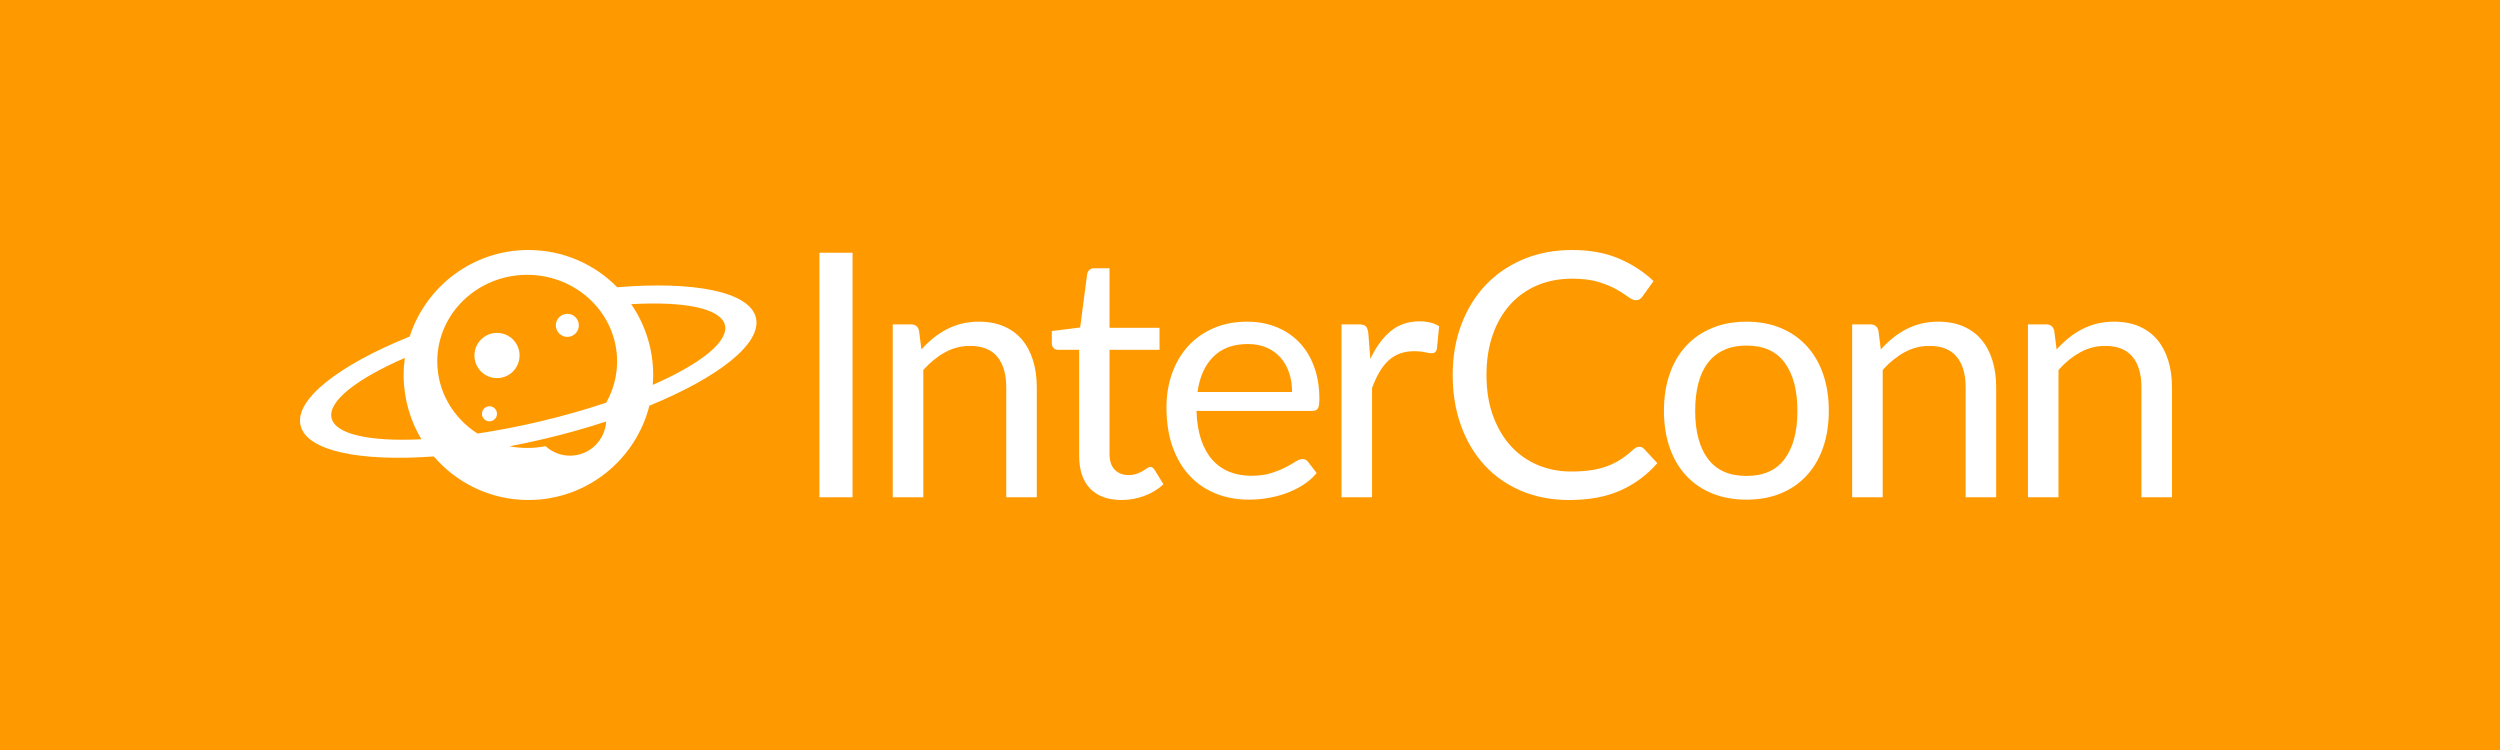
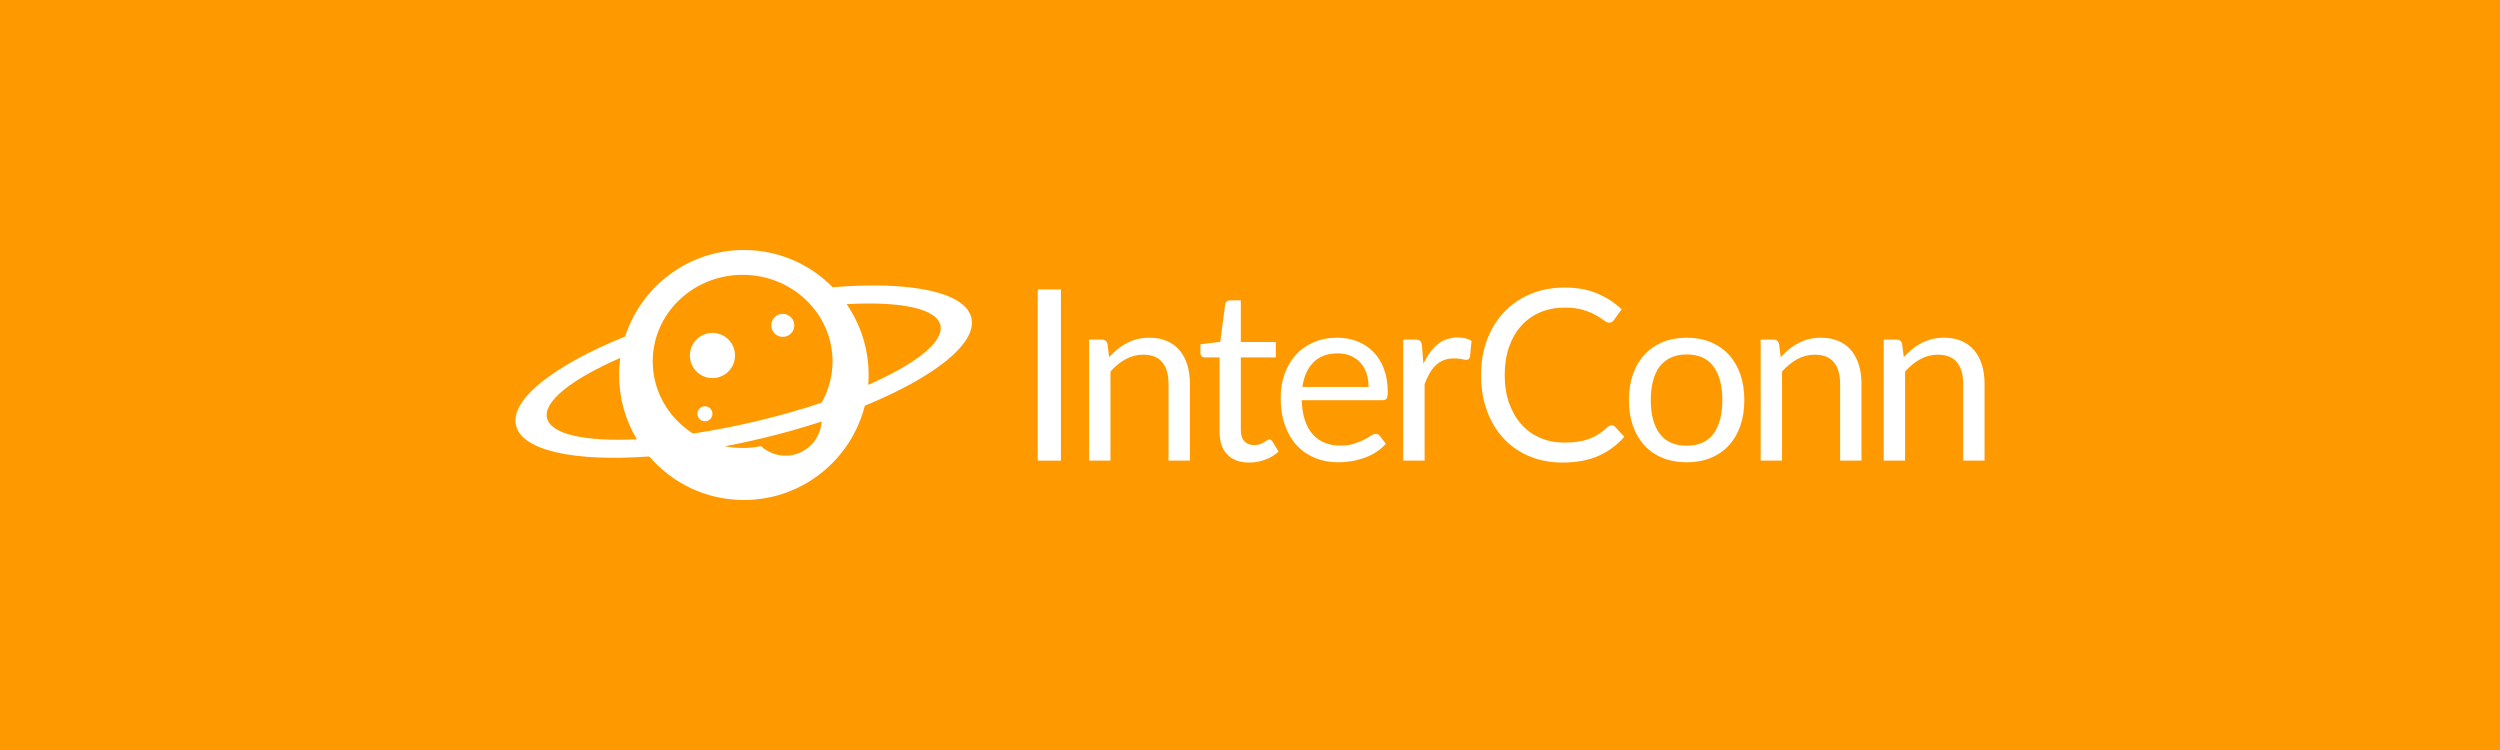
<svg xmlns="http://www.w3.org/2000/svg" width="10000" height="3000" id="svg2985" version="1.1">
  <defs id="defs2987">
    <clipPath id="clipPath60">
      <path d="m 0,165.63 339.48,0 L 339.48,0 0,0 0,165.63 z" id="path62" />
    </clipPath>
    <clipPath id="clipPath60-1">
      <path d="m 0,165.63 339.48,0 L 339.48,0 0,0 0,165.63 z" id="path62-7" />
    </clipPath>
  </defs>
  <g id="layer1" transform="translate(0,1947.638)">
    <rect style="fill:#ff9900;fill-opacity:1;stroke:none" id="rect2993" width="10000" height="3000" x="0" y="-1947.638" />
-     <g id="g56" transform="matrix(10.61831,0,0,-10.6383,238.6069,692.0401)" style="fill:#ffffff;fill-opacity:1;stroke:none">
+     <g id="g56" transform="matrix(10.61831,0,0,-10.6383,1100.411,692.0401)" style="fill:#ffffff;fill-opacity:1;stroke:none">
      <g id="g58" clip-path="url(#clipPath60)" style="fill:#ffffff;fill-opacity:1;stroke:none">
        <g id="g72" transform="translate(161.9185,106.8799)" style="fill:#ffffff;fill-opacity:1;stroke:none" />
        <g id="g56-4" transform="matrix(1.000003,0,0,1.000003,-4.9954922e-4,-11.5008)" style="fill:#ffffff;fill-opacity:1;stroke:none">
          <g id="g58-0" clip-path="url(#clipPath60-1)" style="fill:#ffffff;fill-opacity:1;stroke:none">
            <g id="g64" transform="translate(191.2515,141.6299)" style="fill:#ffffff;fill-opacity:1;stroke:none">
              <path style="fill:#ffffff;fill-opacity:1;fill-rule:nonzero;stroke:none" id="path66" d="m 0,0 c -2.393,0 -4.333,-1.94 -4.333,-4.333 0,-2.394 1.94,-4.334 4.333,-4.334 2.394,0 4.334,1.94 4.334,4.334 C 4.334,-1.94 2.394,0 0,0" />
            </g>
            <g id="g68" transform="translate(164.752,134.4629)" style="fill:#ffffff;fill-opacity:1;stroke:none">
              <path style="fill:#ffffff;fill-opacity:1;fill-rule:nonzero;stroke:none" id="path70" d="m 0,0 c -4.694,0 -8.5,-3.806 -8.5,-8.5 0,-4.694 3.806,-8.5 8.5,-8.5 4.694,0 8.5,3.806 8.5,8.5 C 8.5,-3.806 4.694,0 0,0" />
            </g>
            <g id="g72-9" transform="translate(161.9185,106.8799)" style="fill:#ffffff;fill-opacity:1;stroke:none">
              <path style="fill:#ffffff;fill-opacity:1;fill-rule:nonzero;stroke:none" id="path74" d="m 0,0 c -1.564,0 -2.833,-1.269 -2.833,-2.833 0,-1.565 1.269,-2.834 2.833,-2.834 1.565,0 2.833,1.269 2.833,2.834 C 2.833,-1.269 1.565,0 0,0" />
            </g>
            <g id="g76" transform="translate(223.4263,114.9233)" style="fill:#ffffff;fill-opacity:1;stroke:none">
              <path id="path78" style="fill:#ffffff;fill-opacity:1;fill-rule:nonzero;stroke:none" d="m 0,0 c 0.096,1.225 0.159,2.458 0.159,3.707 0,9.89 -3.061,19.062 -8.28,26.634 C 11.83,31.472 25.688,28.813 27.188,22.454 28.664,16.198 17.831,7.798 0,0 m -17.545,-6.7 c -7.698,-2.576 -16.09,-4.971 -24.939,-7.058 -8.147,-1.922 -16.057,-3.432 -23.533,-4.547 -9.134,5.83 -15.158,15.802 -15.158,27.128 0,17.977 15.165,32.55 33.87,32.55 18.707,0 33.871,-14.573 33.871,-32.55 0,-5.624 -1.498,-10.907 -4.111,-15.523 m -13.629,-19.927 c -3.551,0 -6.774,1.365 -9.204,3.585 -2.236,-0.447 -4.553,-0.684 -6.927,-0.684 -2.275,0 -4.496,0.22 -6.646,0.631 4.268,0.807 8.615,1.729 13.016,2.767 8.191,1.932 16.033,4.14 23.385,6.542 -0.429,-7.161 -6.355,-12.841 -13.624,-12.841 m -89.821,14.127 c -1.487,6.305 9.524,14.786 27.603,22.634 -0.288,-2.102 -0.449,-4.246 -0.449,-6.427 0,-8.841 2.445,-17.108 6.689,-24.171 -19.161,-0.92 -32.38,1.763 -33.843,7.964 M 38.868,25.209 c -2.323,9.85 -23.418,13.878 -52.246,11.492 -8.523,8.643 -20.365,14.006 -33.463,14.006 -20.906,0 -38.614,-13.654 -44.719,-32.526 -26.575,-10.712 -43.424,-23.646 -41.114,-33.435 2.267,-9.615 22.416,-13.69 50.192,-11.659 8.62,-10.024 21.384,-16.38 35.641,-16.38 21.975,0 40.423,15.082 45.568,35.459 26.015,10.633 42.421,23.373 40.141,33.043" />
            </g>
          </g>
        </g>
      </g>
    </g>
-     <g style="font-size:379.228px;font-style:normal;font-variant:normal;font-weight:normal;font-stretch:normal;line-height:125%;letter-spacing:0px;word-spacing:0px;fill:#ffffff;fill-opacity:1;stroke:none;font-family:Lato;-inkscape-font-specification:Lato" id="text3005">
+     <g style="font-size:379.228px;font-style:normal;font-variant:normal;font-weight:normal;font-stretch:normal;line-height:125%;letter-spacing:0px;word-spacing:0px;fill:#ffffff;fill-opacity:1;stroke:none;font-family:Lato;-inkscape-font-specification:Lato" id="text3005" transform="matrix(0.7,0,0,0.7,1856.655,-134.1322)">
      <path d="m 3410.204,41.446 -132.447,0 0,-978.169 132.447,0 z" style="font-size:1365.22px;letter-spacing:-59.389px;fill:#ffffff;fill-opacity:1" id="path3027" />
      <path d="m 3685.703,-549.713 c 14.998,-16.831 30.921,-32.073 47.767,-45.725 16.846,-13.651 34.712,-25.365 53.6,-35.143 18.887,-9.776 38.906,-17.283 60.057,-22.519 21.151,-5.235 44.017,-7.853 68.598,-7.854 37.774,7e-4 71.112,6.257 100.013,18.769 28.9,12.514 53.016,30.262 72.348,53.246 19.331,22.985 34.003,50.628 44.017,82.931 10.012,32.303 15.019,68.023 15.02,107.158 l 0,440.297 -122.156,0 0,-440.297 c -5e-4,-52.328 -11.951,-92.943 -35.851,-121.844 -23.901,-28.9 -60.197,-43.35 -108.887,-43.351 -35.942,6e-4 -69.501,8.653 -100.679,25.956 -31.178,17.305 -59.961,40.747 -86.347,70.327 l 0,509.208 -122.198,0 0,-691.484 73.036,0 c 17.304,6.9e-4 27.997,8.417 32.081,25.248 z" style="font-size:1365.22px;letter-spacing:-59.389px;fill:#ffffff;fill-opacity:1" id="path3029" />
      <path d="m 4486.534,52.362 c -54.635,-1.1e-5 -96.624,-15.242 -125.969,-45.725 -29.345,-30.484 -44.017,-74.403 -44.017,-131.76 l 0,-423.215 -83.285,0 c -7.277,5.9e-4 -13.416,-2.159 -18.415,-6.479 -5,-4.318 -7.499,-11.033 -7.499,-20.144 l 0,-48.454 113.282,-14.332 27.998,-213.649 c 1.361,-6.832 4.43,-12.408 9.207,-16.728 4.777,-4.318 11.041,-6.478 18.79,-6.479 l 61.412,0 0,238.23 200.025,0 0,88.034 -200.025,0 0,415.049 c -3e-4,29.109 7.055,50.718 21.165,64.828 14.11,14.11 32.316,21.165 54.62,21.165 12.749,8.9e-5 23.782,-1.708 33.101,-5.125 9.318,-3.416 17.394,-7.173 24.227,-11.27 6.832,-4.097 12.637,-7.846 17.415,-11.249 4.777,-3.402 8.985,-5.104 12.624,-5.104 6.36,1.22e-4 12.054,3.861 17.082,11.582 l 35.497,58.037 c -20.943,19.554 -46.205,34.907 -75.785,46.059 -29.581,11.152 -60.065,16.728 -91.451,16.728 z" style="font-size:1365.22px;letter-spacing:-59.389px;fill:#ffffff;fill-opacity:1" id="path3031" />
      <path d="m 5168.25,-379.727 c -6e-4,-28.219 -3.979,-54.044 -11.937,-77.473 -7.958,-23.428 -19.561,-43.676 -34.81,-60.745 -15.249,-17.067 -33.796,-30.268 -55.641,-39.601 -21.846,-9.332 -46.642,-13.998 -74.39,-13.999 -58.245,6.1e-4 -104.318,16.951 -138.218,50.85 -33.9,33.9 -54.947,80.89 -63.141,140.967 z m 98.325,324.223 c -15.027,18.221 -33.005,34.039 -53.933,47.454 -20.929,13.416 -43.344,24.449 -67.244,33.101 -23.901,8.652 -48.594,15.138 -74.077,19.457 -25.484,4.319 -50.739,6.479 -75.764,6.479 -47.774,-10e-6 -91.798,-8.076 -132.072,-24.227 -40.275,-16.151 -75.084,-39.809 -104.429,-70.973 -29.345,-31.164 -52.211,-69.73 -68.599,-115.699 -16.388,-45.968 -24.581,-98.755 -24.581,-158.362 0,-48.246 7.395,-93.304 22.186,-135.176 14.79,-41.871 36.066,-78.167 63.828,-108.887 27.761,-30.719 61.661,-54.835 101.7,-72.348 40.038,-17.512 85.097,-26.268 135.176,-26.269 41.385,7e-4 79.715,6.938 114.99,20.811 35.274,13.875 65.765,33.894 91.472,60.057 25.706,26.165 45.843,58.475 60.412,96.929 14.568,38.456 21.852,82.264 21.852,131.427 -7e-4,19.11 -2.049,31.852 -6.145,38.226 -4.098,6.375 -11.84,9.562 -23.227,9.562 l -462.128,0 c 1.389,43.691 7.43,81.688 18.123,113.99 10.693,32.303 25.595,59.266 44.705,80.889 19.109,21.623 41.857,37.782 68.244,48.475 26.386,10.694 55.967,16.04 88.743,16.04 30.497,8.6e-5 56.779,-3.527 78.848,-10.582 22.067,-7.055 41.066,-14.679 56.995,-22.873 15.929,-8.194 29.24,-15.818 39.934,-22.873 10.693,-7.055 19.914,-10.582 27.664,-10.582 9.999,1.6e-4 17.734,3.875 23.206,11.624 z" style="font-size:1365.22px;letter-spacing:-59.389px;fill:#ffffff;fill-opacity:1" id="path3033" />
      <path d="m 5481.371,-511.466 c 21.831,-47.329 48.676,-84.305 80.535,-110.928 31.858,-26.622 70.772,-39.933 116.74,-39.934 14.554,7e-4 28.546,1.591 41.976,4.77 13.429,3.181 25.379,8.188 35.851,15.02 l -8.874,90.784 c -2.75,11.389 -9.583,17.082 -20.498,17.082 -6.361,5.7e-4 -15.687,-1.367 -27.977,-4.104 -12.291,-2.735 -26.172,-4.103 -41.642,-4.104 -21.832,5.8e-4 -41.282,3.188 -58.349,9.562 -17.068,6.375 -32.317,15.819 -45.746,28.331 -13.43,12.513 -25.491,27.984 -36.184,46.413 -10.694,18.43 -20.36,39.476 -28.998,63.141 l 0,436.88 -122.198,0 0,-691.484 69.619,0 c 13.193,6.9e-4 22.297,2.5 27.31,7.499 5.013,5 8.423,13.652 10.228,25.956 z" style="letter-spacing:-19.796px;fill:#ffffff;fill-opacity:1" id="path3035" />
      <path d="m 6557.567,-160.62 c 7.276,2e-4 13.637,2.958 19.082,8.874 l 52.579,56.662 c -40.053,46.413 -88.632,82.59 -145.738,108.533 -57.107,25.942 -126.171,38.913 -207.191,38.913 -70.078,-1.1e-5 -133.788,-12.173 -191.13,-36.518 -57.343,-24.345 -106.262,-58.474 -146.759,-102.387 -40.497,-43.913 -71.897,-96.589 -94.201,-158.029 -22.304,-61.439 -33.456,-129.017 -33.456,-202.733 -1e-4,-73.716 11.61,-141.293 34.83,-202.733 23.22,-61.439 55.877,-114.226 97.971,-158.362 42.093,-44.134 92.492,-78.374 151.196,-102.721 58.703,-24.344 123.552,-36.517 194.546,-36.518 69.605,9.9e-4 131.03,11.146 184.276,33.435 53.245,22.291 100.116,52.545 140.613,90.763 l -43.663,60.787 c -2.723,4.528 -6.25,8.271 -10.582,11.228 -4.334,2.959 -10.139,4.438 -17.415,4.437 -8.194,7.9e-4 -18.208,-4.429 -30.039,-13.291 -11.833,-8.86 -27.304,-18.755 -46.413,-29.685 -19.11,-10.929 -42.997,-20.831 -71.661,-29.706 -28.665,-8.873 -63.94,-13.311 -105.825,-13.311 -50.496,8.7e-4 -96.68,8.764 -138.551,26.289 -41.872,17.527 -77.938,42.9 -108.199,76.119 -30.262,33.22 -53.808,73.717 -70.64,121.49 -16.832,47.774 -25.248,101.7 -25.248,161.778 -2e-4,60.995 8.756,115.38 26.269,163.153 17.512,47.774 41.399,88.16 71.661,121.157 30.261,32.997 65.987,58.141 107.178,75.431 41.191,17.29 85.673,25.935 133.447,25.935 29.136,1.03e-4 55.418,-1.708 78.848,-5.125 23.428,-3.416 45.044,-8.763 64.849,-16.04 19.803,-7.277 38.232,-16.492 55.287,-27.644 17.053,-11.152 34.01,-24.463 50.871,-39.934 7.721,-6.833 15.456,-10.249 23.206,-10.249 z" style="font-size:1365.22px;letter-spacing:-59.389px;fill:#ffffff;fill-opacity:1" id="path3037" />
      <path d="m 6986.178,-660.953 c 50.523,7e-4 96.033,8.417 136.53,25.248 40.496,16.833 75.076,40.726 103.741,71.682 28.664,30.956 50.62,68.391 65.87,112.303 15.248,43.913 22.872,92.937 22.873,147.071 -8e-4,54.607 -7.625,103.755 -22.873,147.446 -15.249,43.691 -37.206,81.007 -65.87,111.949 -28.665,30.942 -63.245,54.718 -103.741,71.327 -40.497,16.61 -86.007,24.915 -136.53,24.915 -50.968,-10e-6 -96.819,-8.305 -137.551,-24.915 -40.733,-16.61 -75.431,-40.385 -104.096,-71.327 -28.664,-30.942 -50.621,-68.258 -65.87,-111.949 -15.249,-43.691 -22.873,-92.839 -22.873,-147.446 -1e-4,-54.134 7.624,-103.158 22.873,-147.071 15.249,-43.912 37.205,-81.347 65.87,-112.303 28.664,-30.955 63.362,-54.849 104.096,-71.682 40.732,-16.831 86.583,-25.247 137.551,-25.248 z m 0,617.074 c 68.272,8.6e-5 119.246,-22.866 152.925,-68.598 33.677,-45.732 50.516,-109.553 50.517,-191.463 -6e-4,-82.382 -16.84,-146.55 -50.517,-192.505 -33.678,-45.954 -84.653,-68.931 -152.925,-68.932 -34.581,6.1e-4 -64.724,5.917 -90.43,17.749 -25.706,11.833 -47.093,28.894 -64.161,51.183 -17.068,22.29 -29.81,49.705 -38.226,82.243 -8.416,32.539 -12.624,69.293 -12.624,110.262 -2e-4,81.91 16.95,145.731 50.85,191.463 33.9,45.732 85.43,68.599 154.591,68.598 z" style="font-size:1365.22px;letter-spacing:-59.389px;fill:#ffffff;fill-opacity:1" id="path3039" />
      <path d="m 7523.281,-549.713 c 14.998,-16.831 30.921,-32.073 47.767,-45.725 16.846,-13.651 34.712,-25.365 53.6,-35.143 18.887,-9.776 38.906,-17.283 60.057,-22.519 21.151,-5.235 44.017,-7.853 68.599,-7.854 37.774,7e-4 71.112,6.257 100.013,18.769 28.9,12.514 53.016,30.262 72.348,53.246 19.331,22.985 34.004,50.628 44.017,82.931 10.012,32.303 15.019,68.023 15.02,107.158 l 0,440.297 -122.156,0 0,-440.297 c -6e-4,-52.328 -11.951,-92.943 -35.851,-121.844 -23.901,-28.9 -60.197,-43.35 -108.887,-43.351 -35.942,6e-4 -69.501,8.653 -100.679,25.956 -31.178,17.305 -59.961,40.747 -86.347,70.327 l 0,509.208 -122.198,0 0,-691.484 73.036,0 c 17.304,6.9e-4 27.997,8.417 32.081,25.248 z" style="font-size:1365.22px;letter-spacing:-59.389px;fill:#ffffff;fill-opacity:1" id="path3041" />
      <path d="m 8226.495,-549.713 c 14.998,-16.831 30.921,-32.073 47.767,-45.725 16.846,-13.651 34.712,-25.365 53.6,-35.143 18.887,-9.776 38.906,-17.283 60.057,-22.519 21.151,-5.235 44.017,-7.853 68.599,-7.854 37.774,7e-4 71.112,6.257 100.013,18.769 28.9,12.514 53.016,30.262 72.348,53.246 19.331,22.985 34.004,50.628 44.017,82.931 10.012,32.303 15.019,68.023 15.02,107.158 l 0,440.297 -122.156,0 0,-440.297 c -6e-4,-52.328 -11.951,-92.943 -35.851,-121.844 -23.901,-28.9 -60.197,-43.35 -108.887,-43.351 -35.942,6e-4 -69.501,8.653 -100.679,25.956 -31.178,17.305 -59.961,40.747 -86.347,70.327 l 0,509.208 -122.198,0 0,-691.484 73.036,0 c 17.304,6.9e-4 27.997,8.417 32.081,25.248 z" style="font-size:1365.22px;letter-spacing:-59.389px;fill:#ffffff;fill-opacity:1" id="path3043" />
    </g>
  </g>
</svg>
